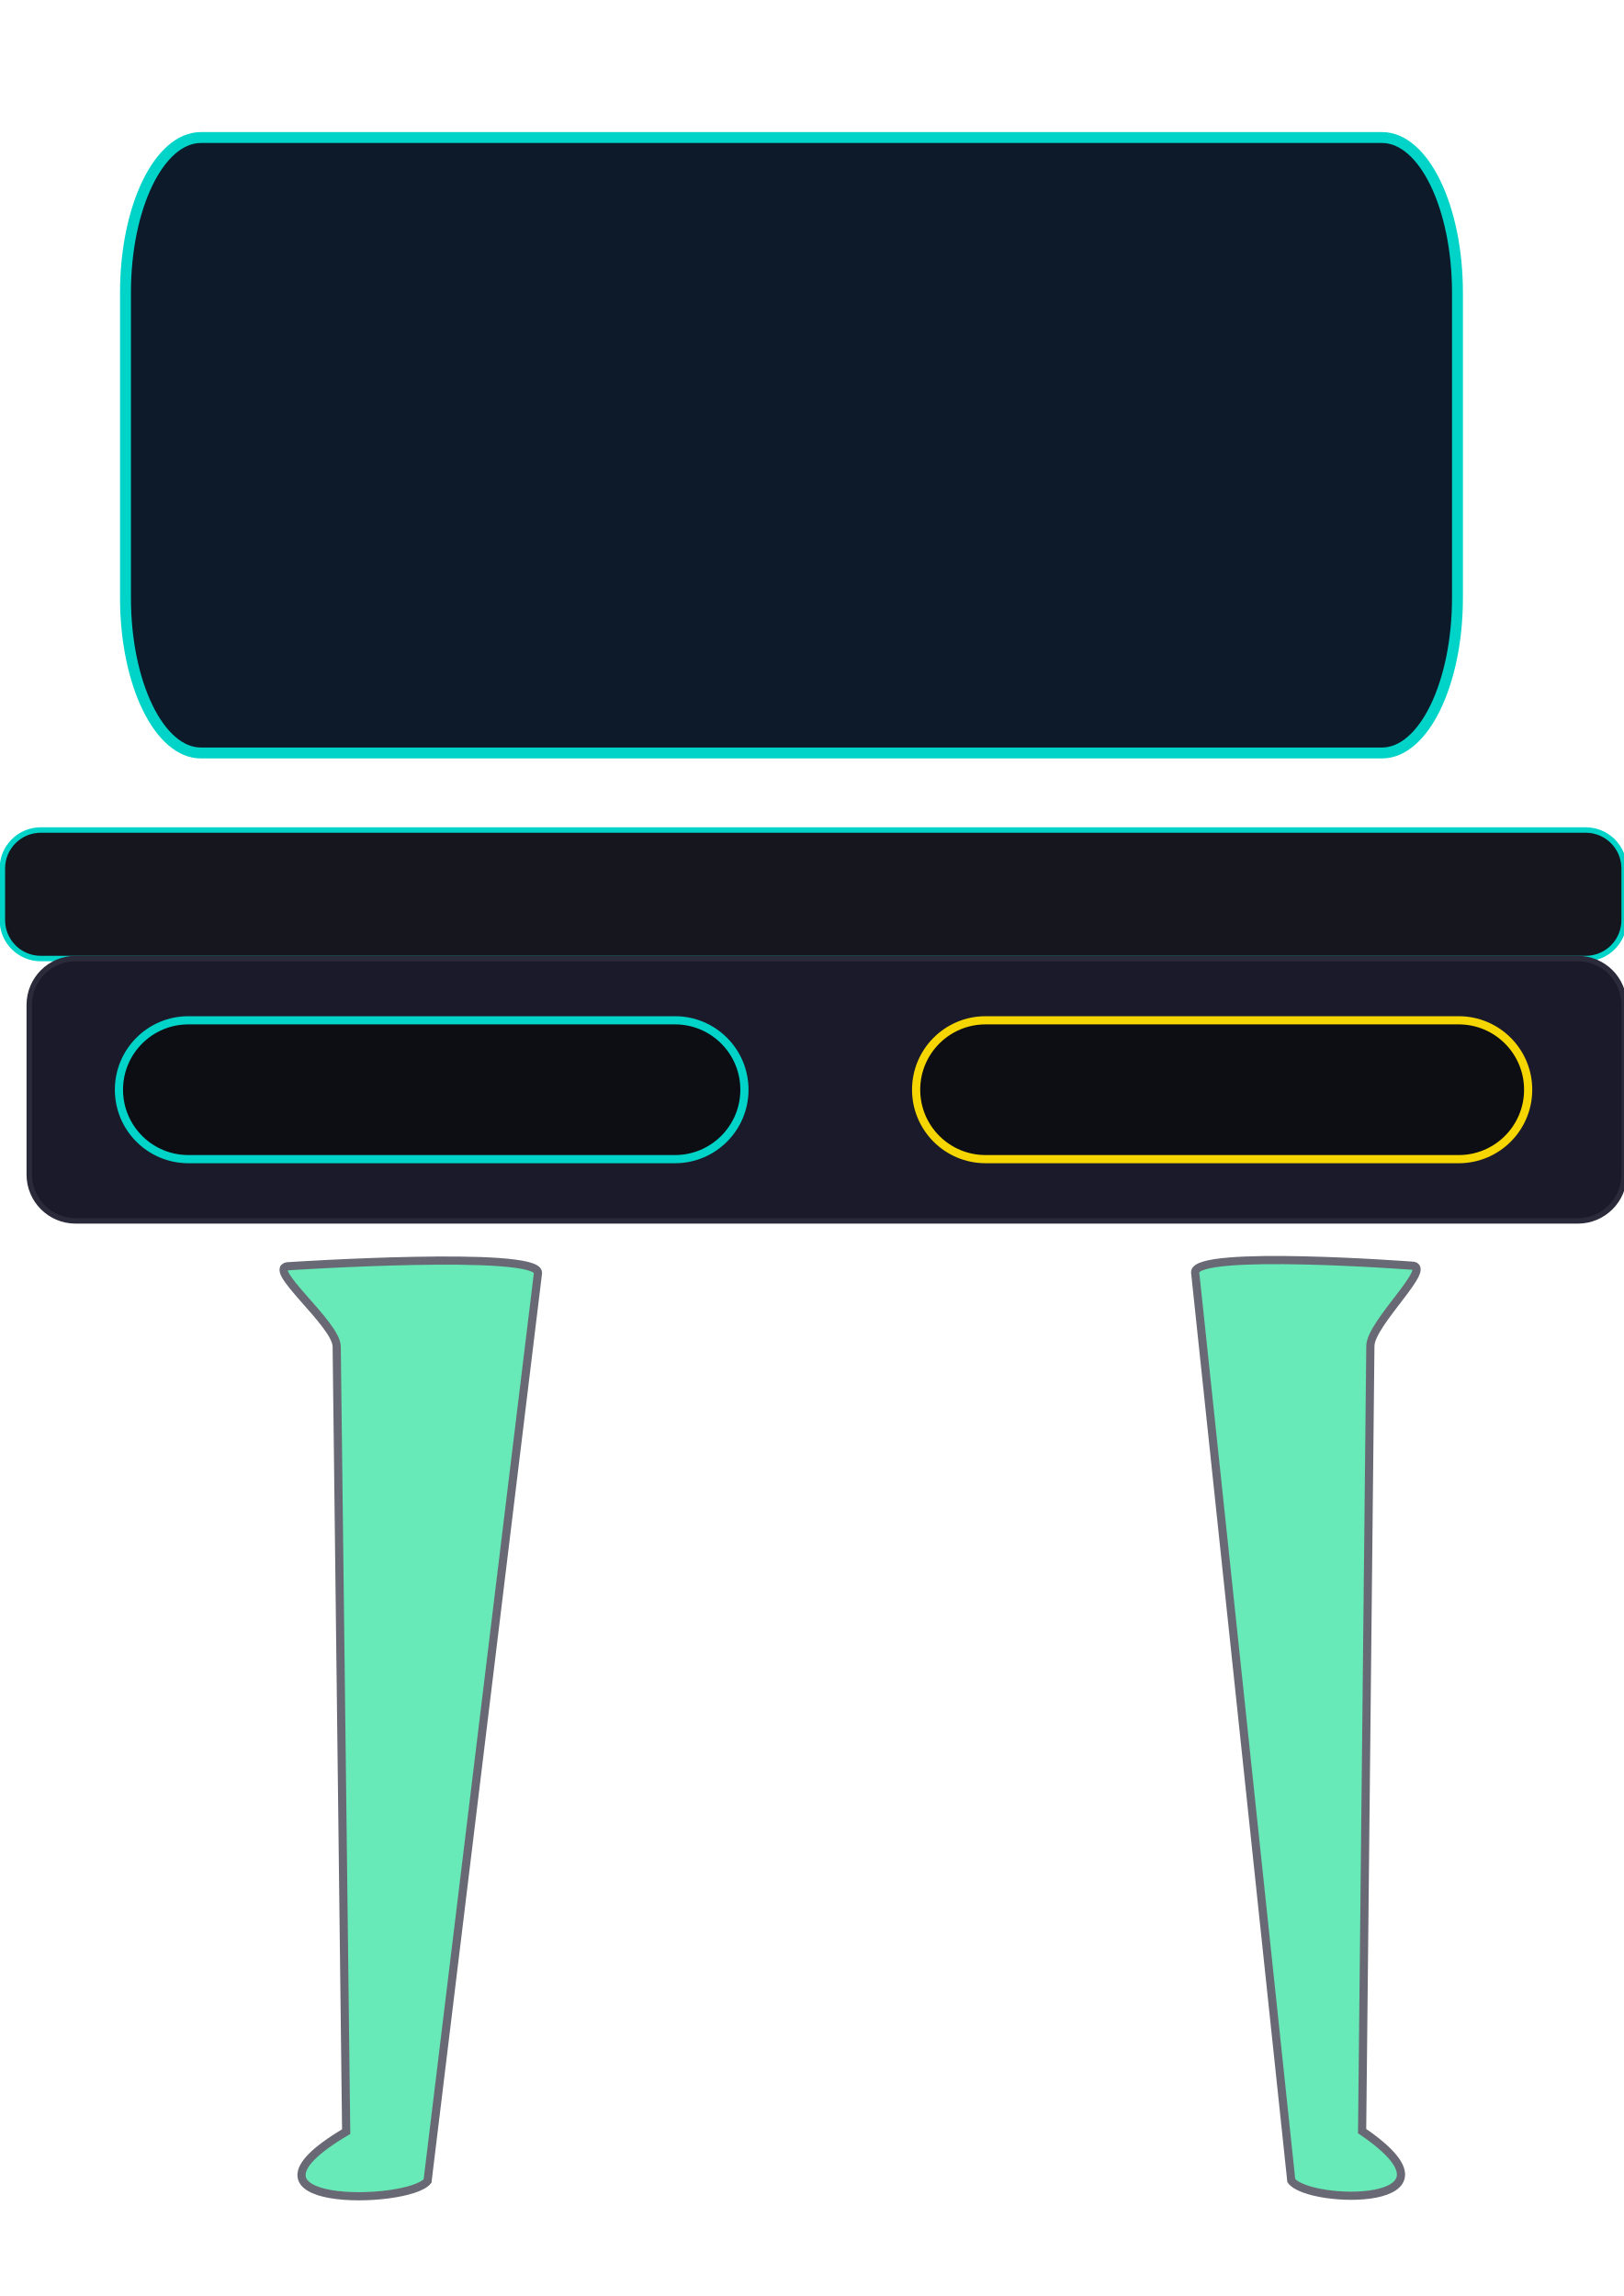
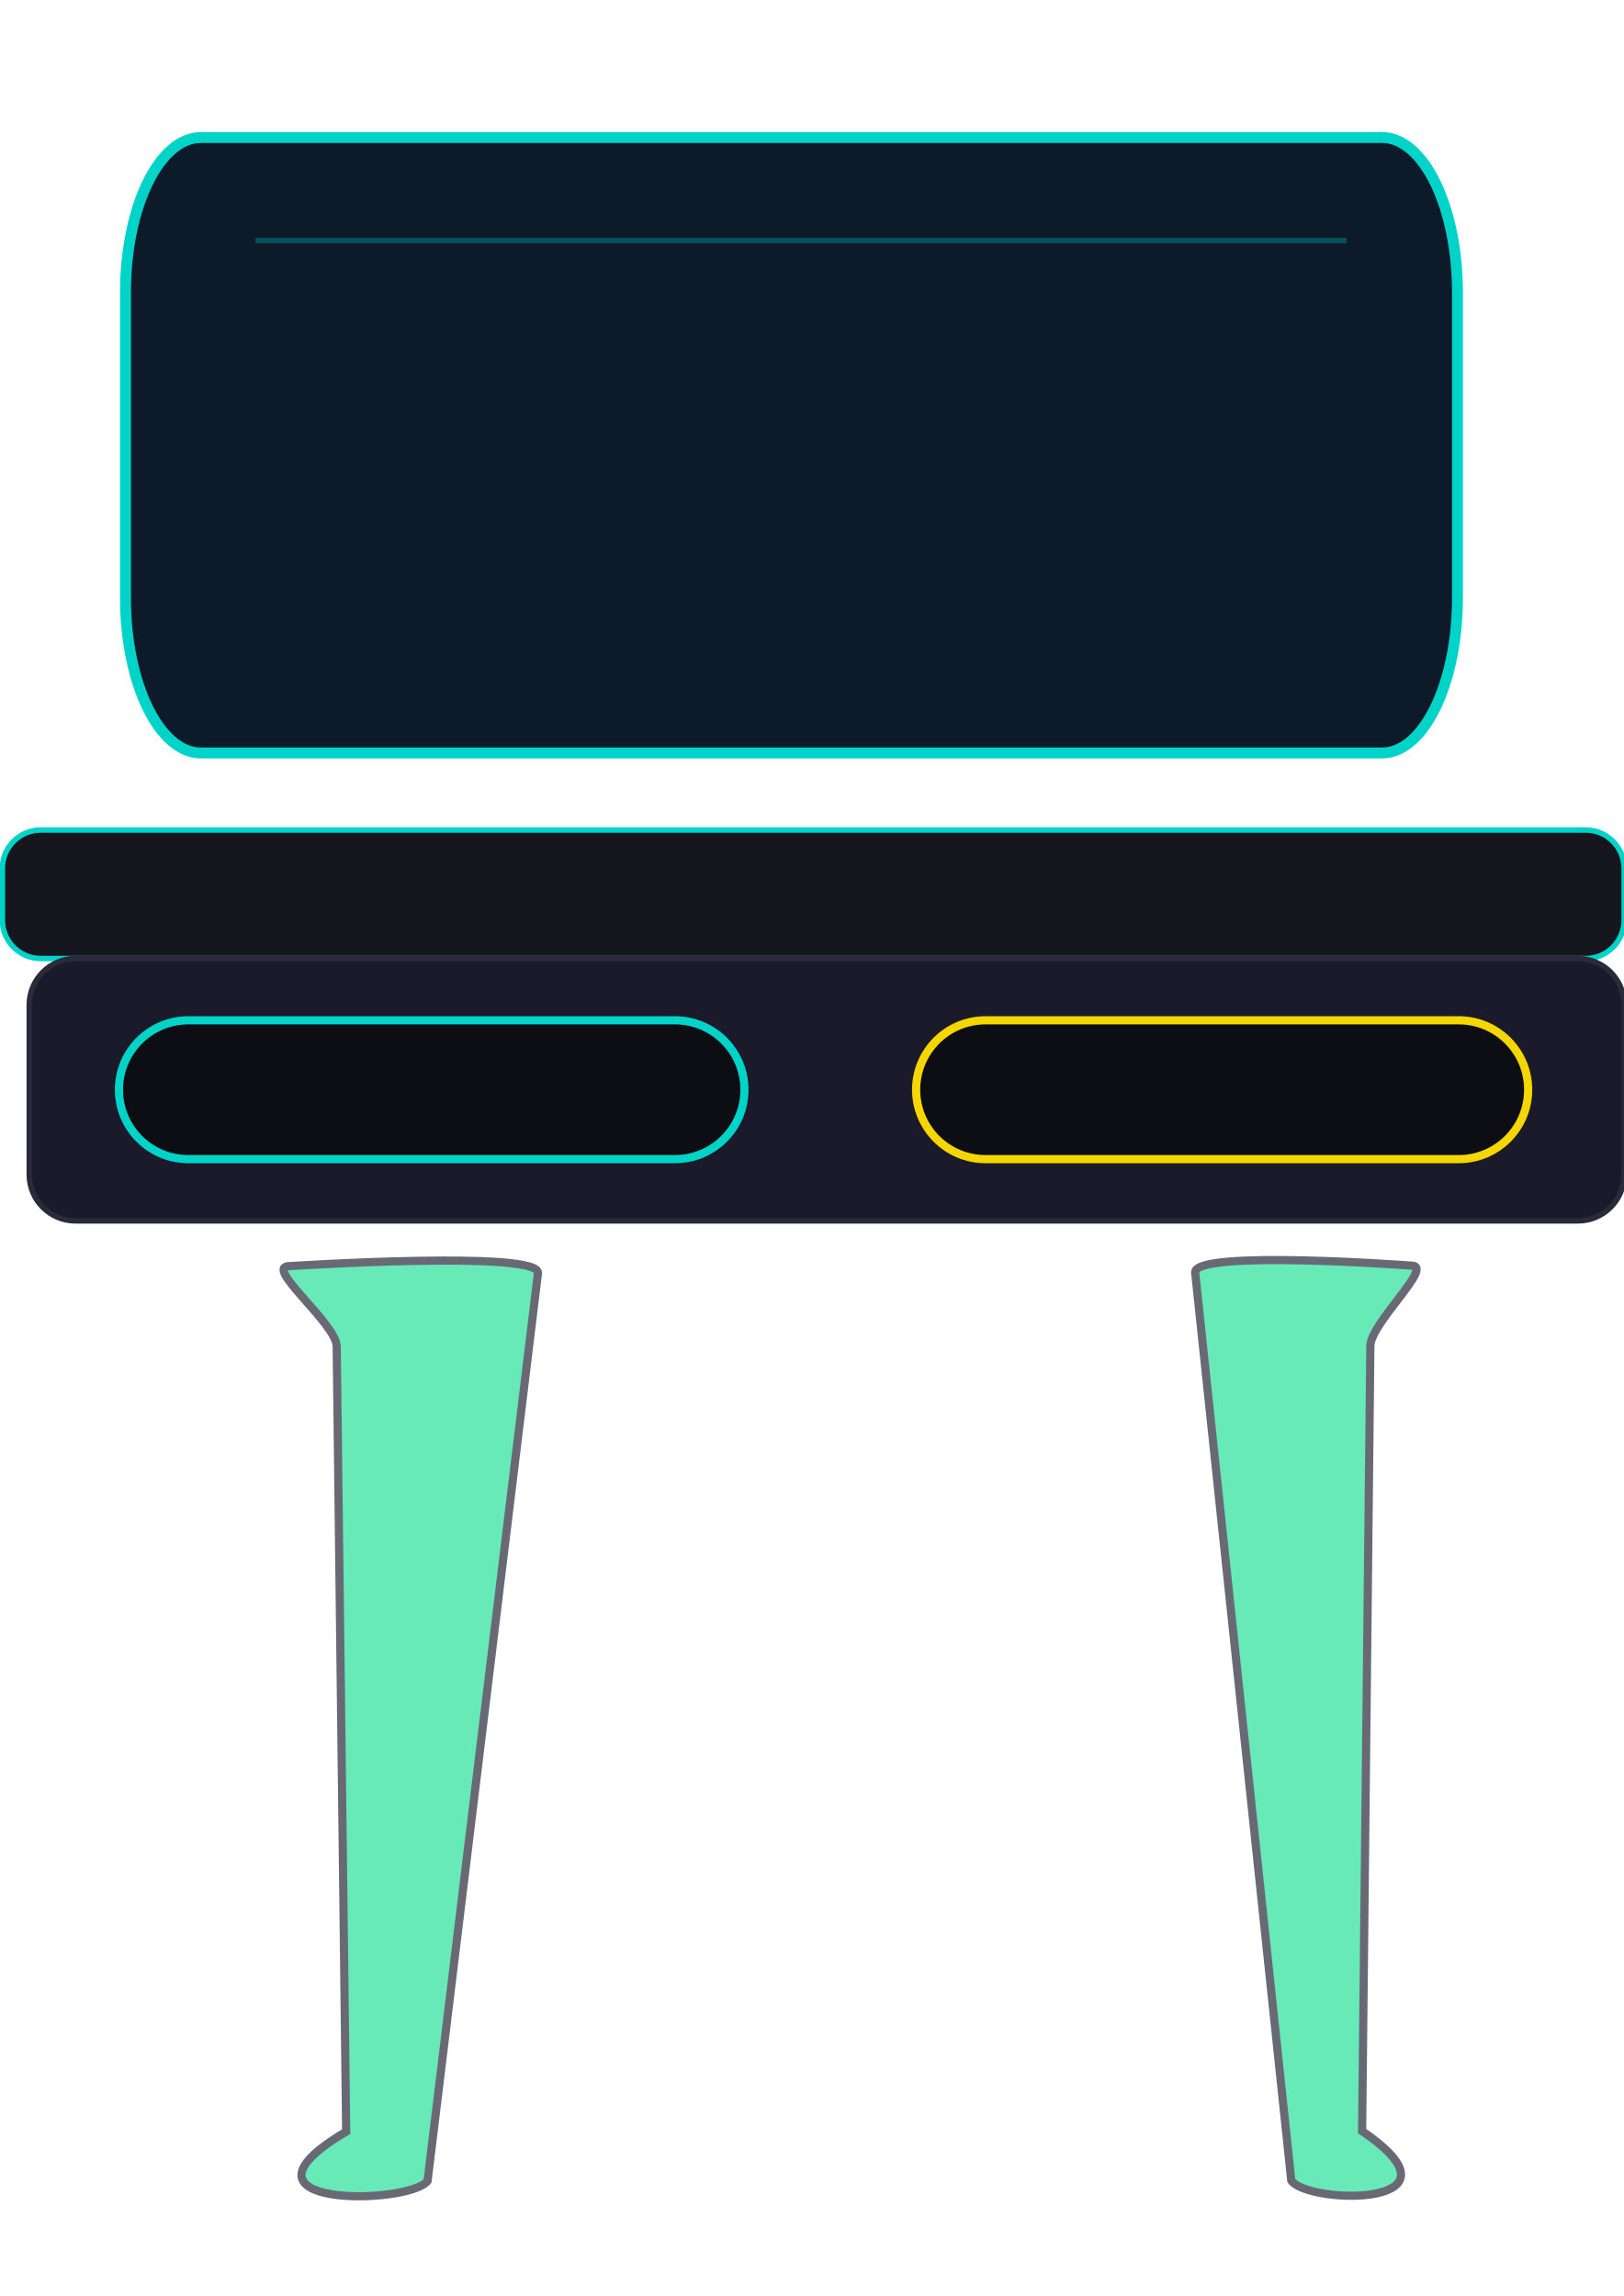
<svg xmlns="http://www.w3.org/2000/svg" width="210mm" height="297mm" viewBox="0 0 210 297" version="1.1" id="svg8">
  <defs id="defs2">
    <linearGradient id="lg-teal" x1="0" y1="0" x2="1" y2="0">
      <stop offset="0" style="stop-color:#00d4c8;stop-opacity:1;" />
      <stop offset="1" style="stop-color:#26e198;stop-opacity:1;" />
    </linearGradient>
  </defs>
  <g id="layer1">
    <g id="g880" transform="matrix(0.3527778,0,0,0.3527778,-98.74396,22.04212)">
      <g id="Layer 1" transform="translate(-4.150595,-131.9511)">
        <path d="m 299.016,373.815 h 566.388 c 7.784,0 14.094,6.31 14.094,14.094 v 18.942 c 0,7.784 -6.31,14.094 -14.094,14.094 h -566.388 c -7.784,0 -14.094,-6.31 -14.094,-14.094 v -18.942 c 0,-7.784 6.31,-14.094 14.094,-14.094 z" stroke="#00d4c8" stroke-width="2" fill="#16161f" opacity="1" id="path839" />
        <path d="m 311.77,420.945 h 550.744 c 9.38,0 16.984,7.604 16.984,16.984 v 62.232 c 0,9.38 -7.604,16.984 -16.984,16.984 h -550.744 c -9.38,0 -16.984,-7.604 -16.984,-16.984 v -62.232 c 0,-9.38 7.604,-16.984 16.984,-16.984 z" stroke="#2a2a3a" stroke-width="2" fill="#1a1a2a" opacity="1" id="path841" />
        <path d="m 353.116,443.59 h 178.402 c 14.059,0 25.455,11.396 25.455,25.455 v 0 c 0,14.058 -11.396,25.455 -25.455,25.455 h -178.402 c -14.059,0 -25.455,-11.397 -25.455,-25.455 v 0 c 0,-14.059 11.396,-25.455 25.455,-25.455 z" stroke="#00d4c8" stroke-width="3" fill="#0d0d14" opacity="1" id="path843" />
        <path d="m 645.376,443.59 h 173.47 c 14.058,0 25.455,11.396 25.455,25.455 v 0 c 0,14.058 -11.397,25.455 -25.455,25.455 h -173.47 c -14.059,0 -25.455,-11.397 -25.455,-25.455 v 0 c 0,-14.059 11.396,-25.455 25.455,-25.455 z" stroke="#f5d600" stroke-width="3" fill="#0d0d14" opacity="1" id="path845" />
      </g>
      <g id="Layer 2" transform="translate(773.5714,25.71429)">
        <path d="m 1030.594,-337.934 c 2.131,19.483 1.043,12.736 1.043,12.736 4.08,105.648 -658.063,88.566 -603.119,6.522 l 9.303,-18.43 c -12.541,-111.118 76.51,-23.967 91.123,-23.912 l 404.44,4.032 c 49.904,-44.358 86.141,-82.164 97.21,19.052 z" stroke="#00d4c8" stroke-width="3" fill="#16161f" opacity="1" id="path858" />
        <path d="m 23.882,375.888 c 8.368,0 -15.153,21.122 -15.153,29.49 l -3.024,287.853 c 41.274,28.061 -19.575,27.025 -25.966,18.141 l -35.25,-333.064 c 0,-8.369 79.393,-2.42 79.393,-2.42 z" stroke="#2a2a3a" stroke-width="3" fill="#26e198" opacity="0.7" id="path860" />
        <path d="m -387.635,376.076 c -9.614,0 17.409,21.122 17.409,29.49 l 3.474,287.853 c -47.418,28.061 22.489,27.025 29.831,18.141 l 40.497,-333.064 c 0,-8.369 -91.211,-2.42 -91.211,-2.42 z" stroke="#2a2a3a" stroke-width="3" fill="#26e198" opacity="0.7" id="path860-3" />
        <path d="m -420.018,-37.766 h 433.033 c 15.269,0 27.646,25.46 27.646,56.869 v 111.927 c 0,31.409 -12.377,56.869 -27.646,56.869 h -433.033 c -15.268,0 -27.645,-25.46 -27.645,-56.869 v -111.927 c 0,-31.409 12.377,-56.869 27.645,-56.869 z" stroke="#00d4c8" stroke-width="4" fill="#0d1a2a" opacity="1" id="path854-0" />
+         <line x1="-400" y1="0" x2="0" y2="0" stroke="#00d4c8" stroke-width="2" opacity="0.3" />
      </g>
    </g>
  </g>
</svg>
